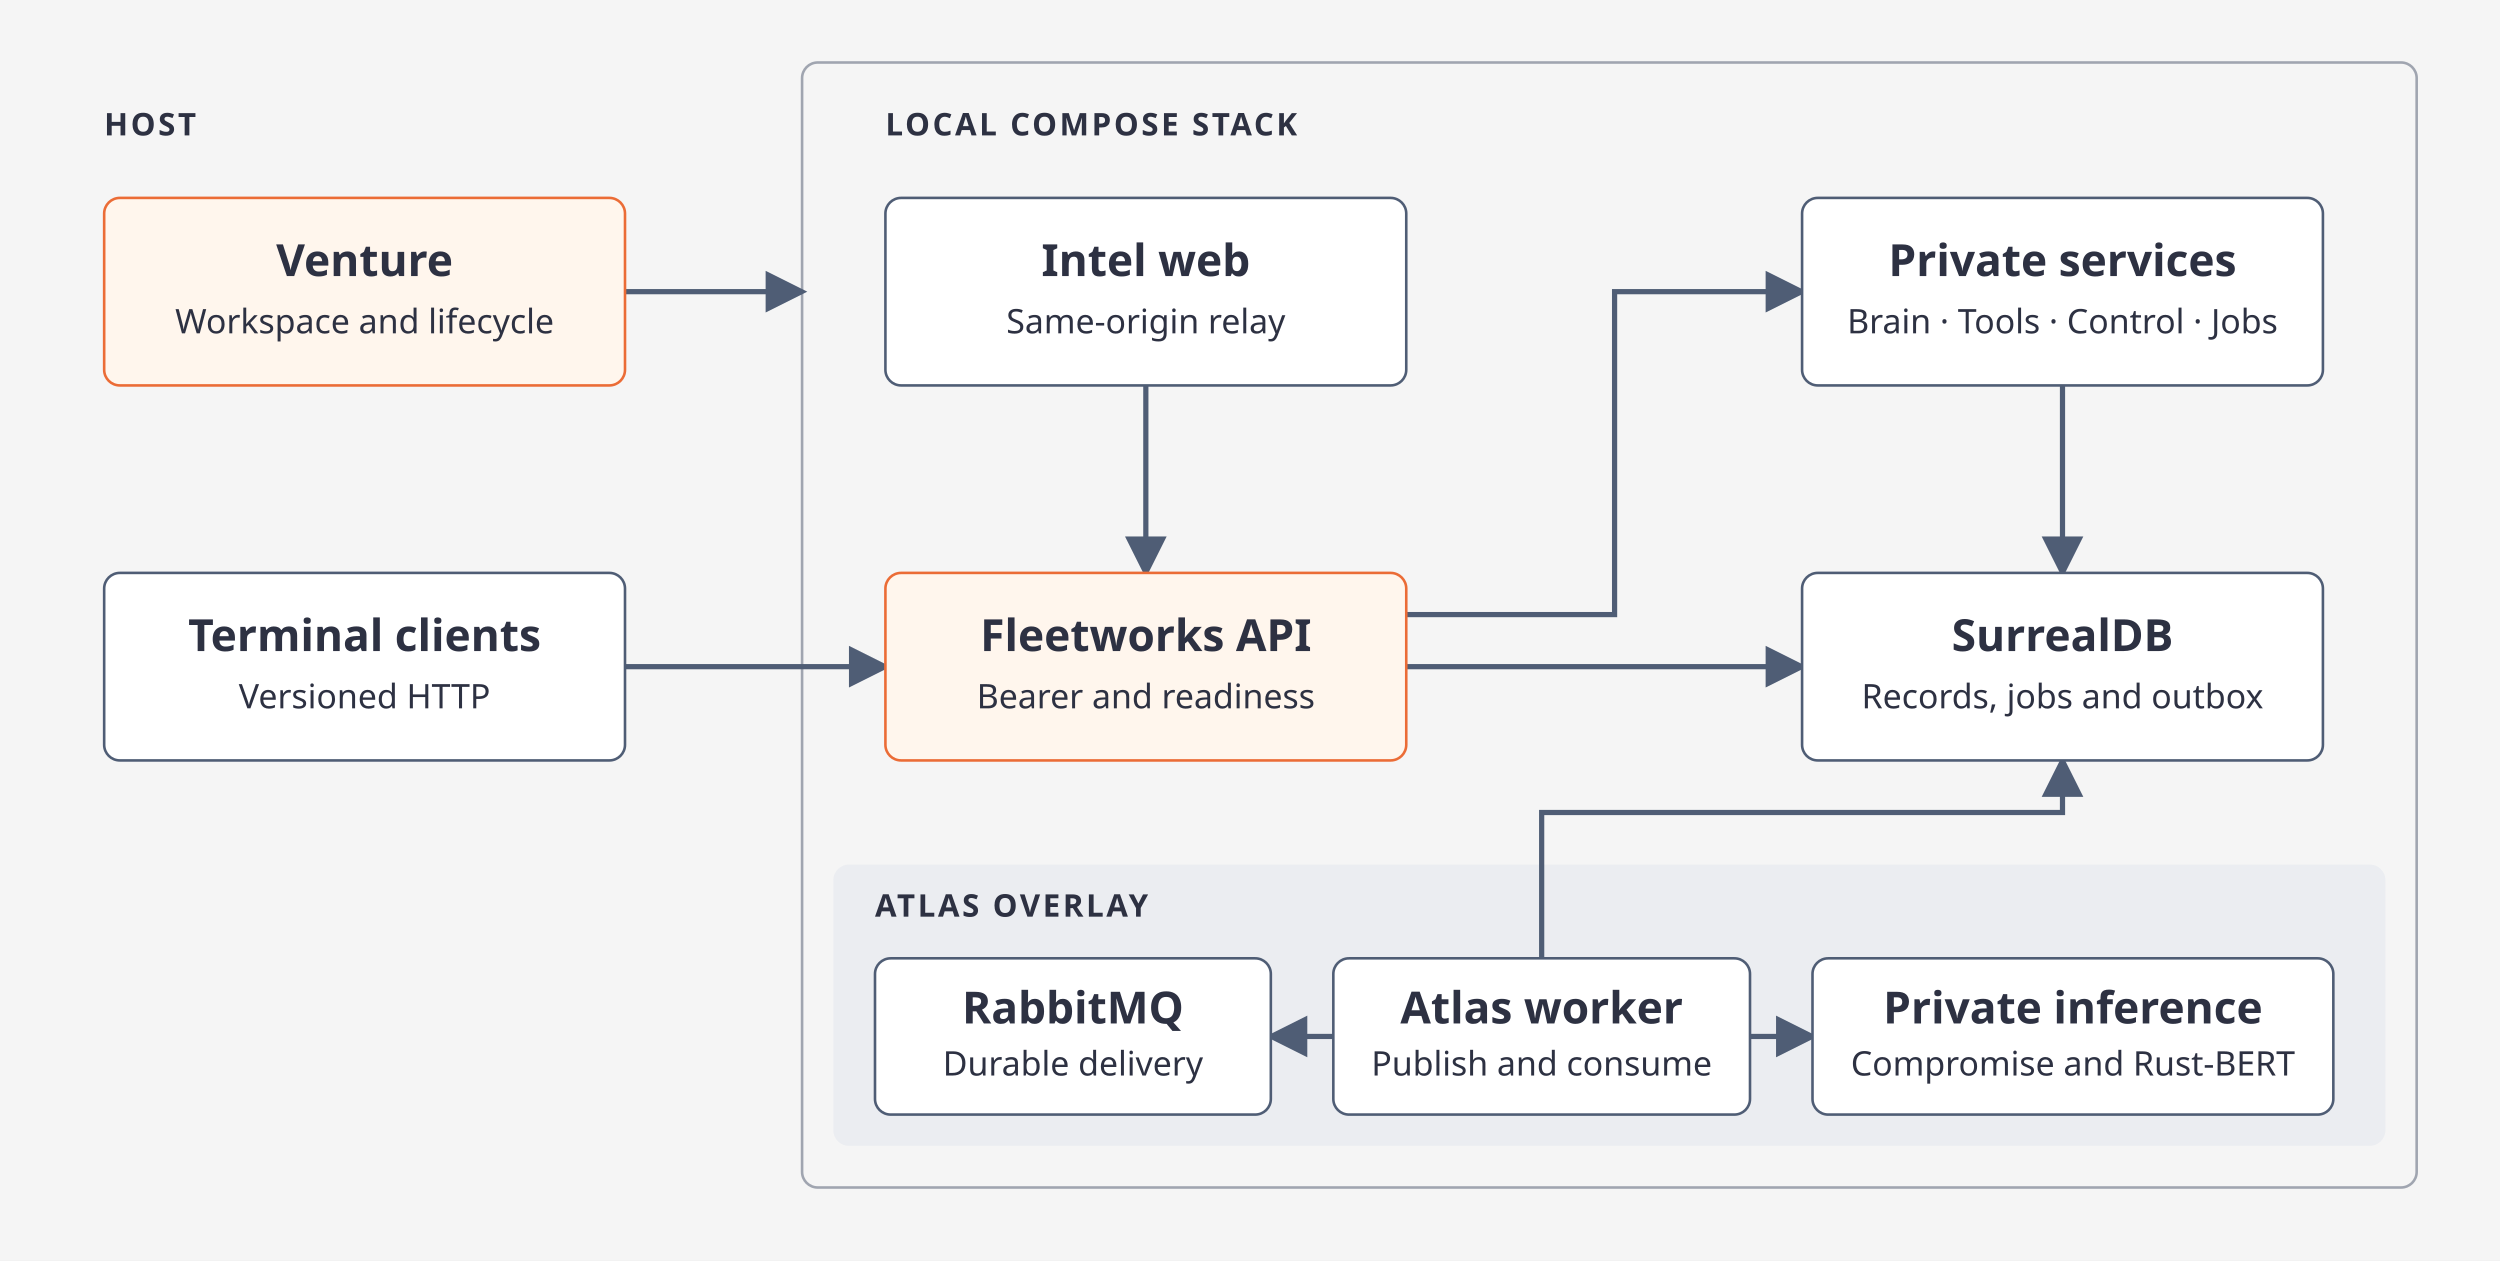
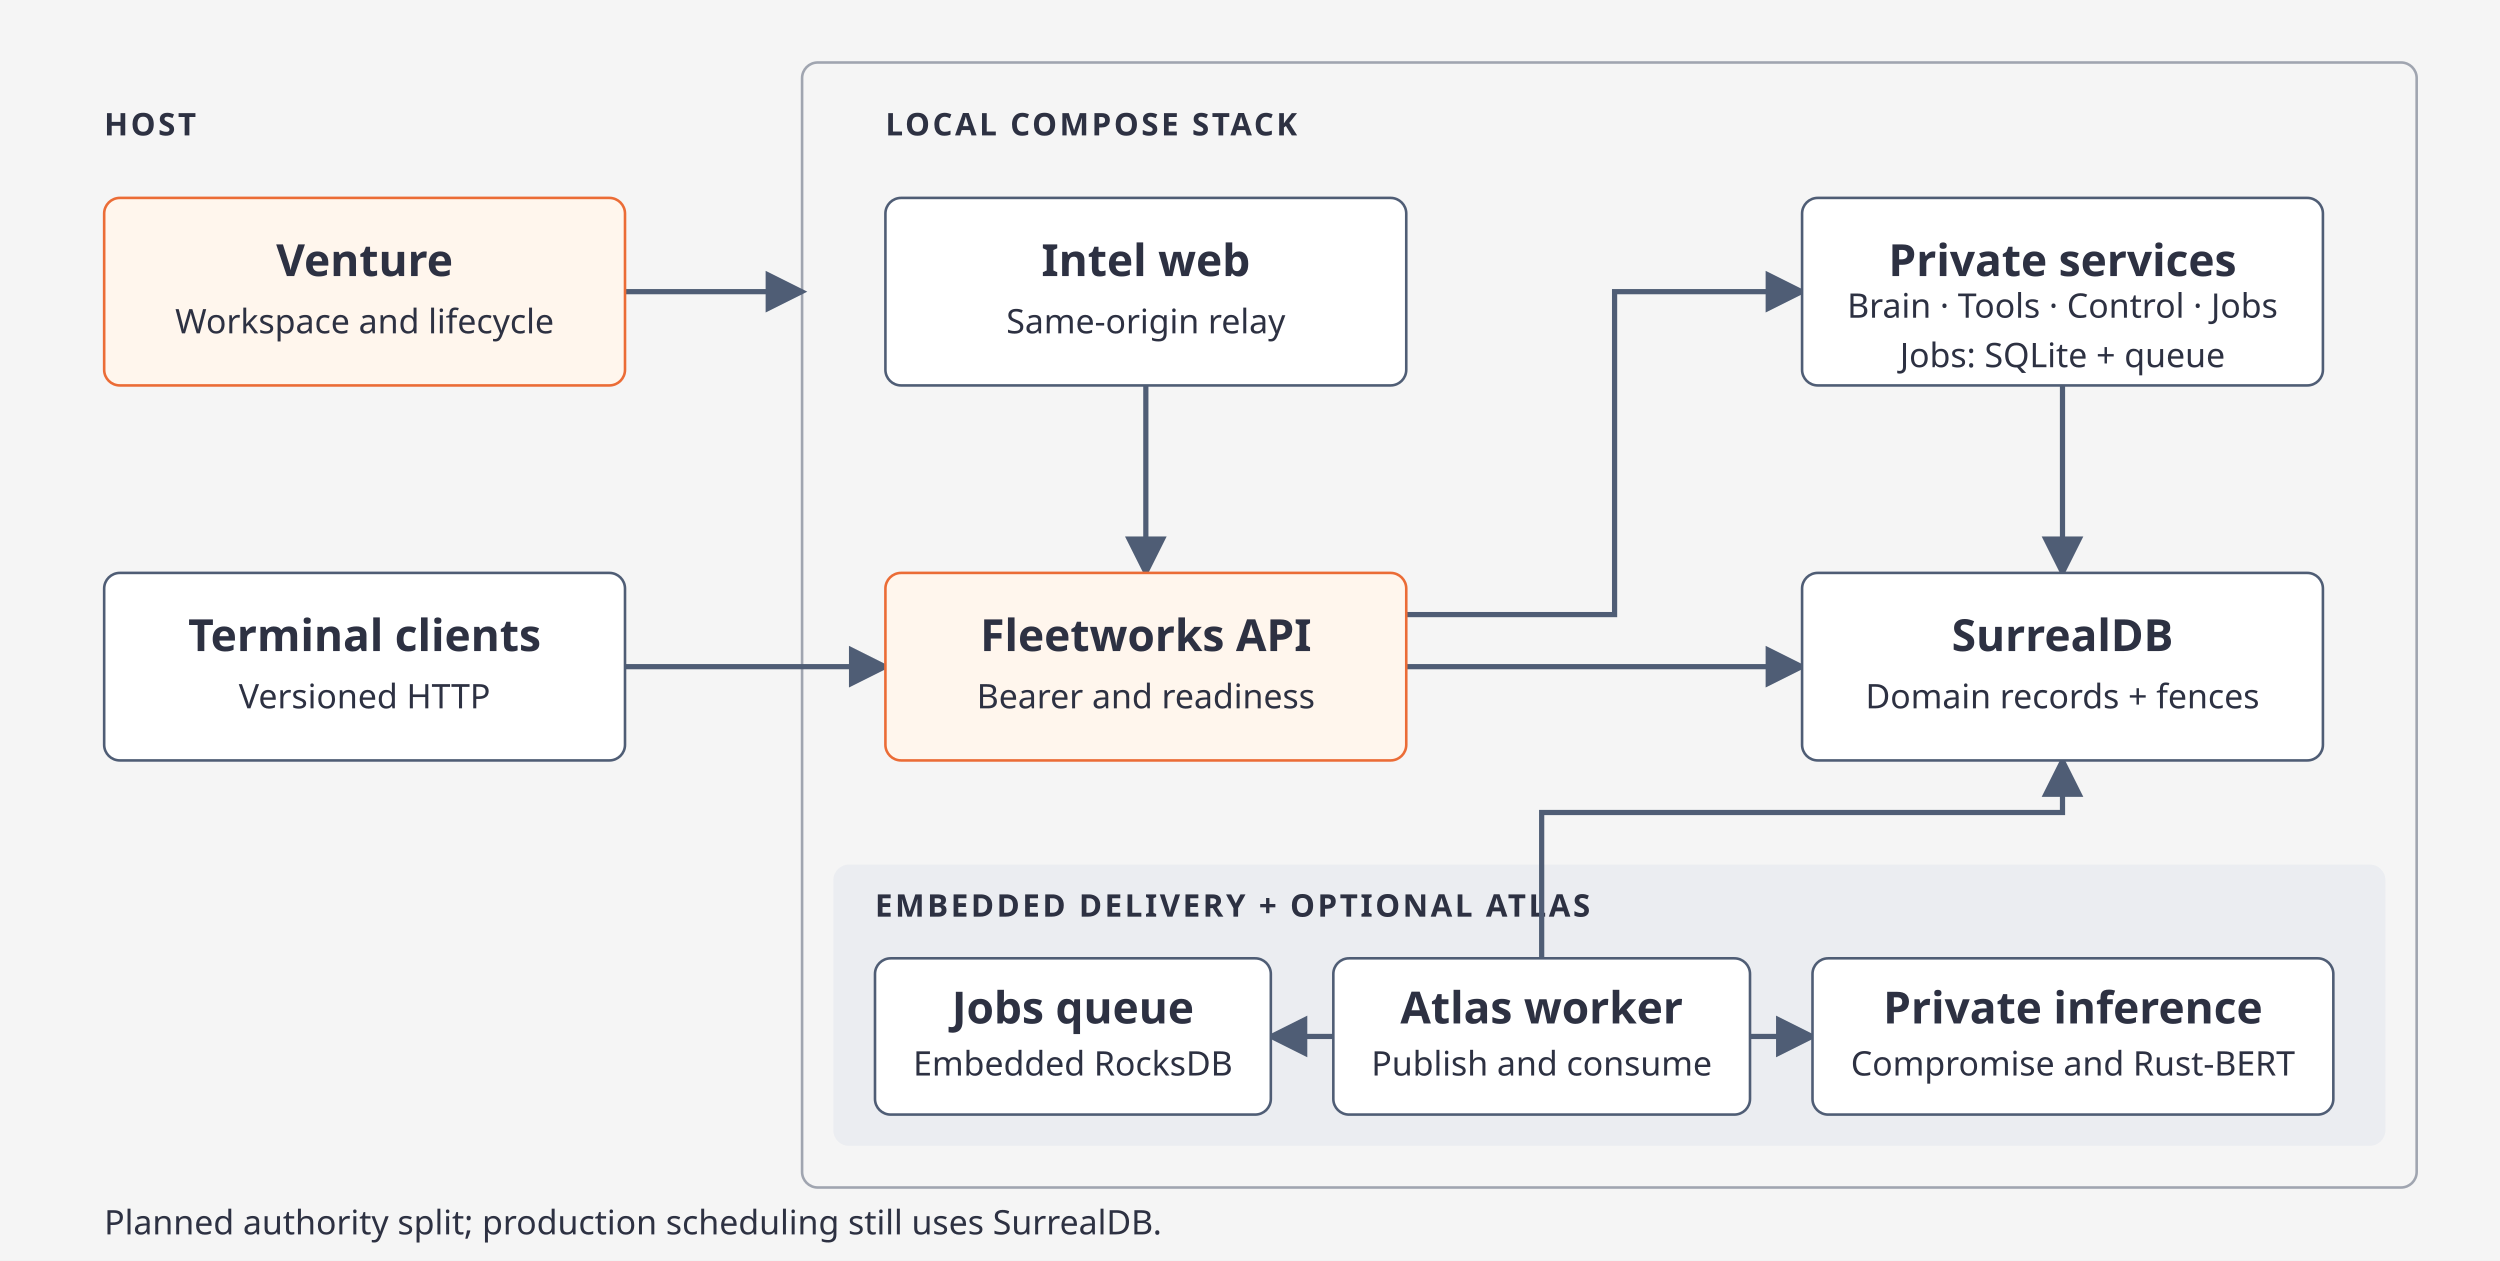
<svg xmlns="http://www.w3.org/2000/svg" viewBox="0 0 960 484" role="img" aria-labelledby="fleetworks-title fleetworks-desc">
  <defs>
    <marker id="arrow" markerWidth="8" markerHeight="8" refX="7" refY="4" orient="auto">
      <path d="M0 0L8 4L0 8Z" fill="#4f5d75" />
    </marker>
  </defs>
  <style>
  text{font-family:Geist,system-ui,sans-serif;fill:#2d3142}
  .label{font-size:17px;font-weight:600}
  .note{font-size:13px}
  .zone{font-size:12px;font-weight:600;letter-spacing:1px}
  .node{fill:white;stroke:#4f5d75}
  .accent{fill:#fff6ed;stroke:#eb6c36}
  .edge{fill:none;stroke:#4f5d75;stroke-width:2;marker-end:url(#arrow)}
</style>
  <rect width="960" height="484" fill="#f5f5f5" />
  <rect x="308" y="24" width="620" height="432" rx="6" fill="none" stroke="#a0a5b0" />
  <rect x="320" y="332" width="596" height="108" rx="6" fill="#ebedf1" />
  <text x="40" y="52" class="zone">HOST</text>
  <text x="340" y="52" class="zone">LOCAL COMPOSE STACK</text>
-   <text x="336" y="352" class="zone">ATLAS OVERLAY</text>
+   <text x="336" y="352" class="zone">EMBEDDED DELIVERY + OPTIONAL ATLAS</text>
  <path d="M240 112H308" class="edge" />
  <path d="M240 256H340" class="edge" />
  <path d="M440 148V220" class="edge" />
  <path d="M540 256H692" class="edge" />
  <path d="M540 236H620V112H692" class="edge" />
  <path d="M792 148V220" class="edge" />
  <path d="M592 368V312H792V292" class="edge" />
  <path d="M512 398H488" class="edge" />
  <path d="M672 398H696" class="edge" />
  <rect x="40" y="76" width="200" height="72" rx="6" class="accent" />
  <text x="140" y="106" text-anchor="middle" class="label">Venture</text>
  <text x="140" y="128" text-anchor="middle" class="note">Workspace and lifecycle</text>
  <rect x="40" y="220" width="200" height="72" rx="6" class="node" />
  <text x="140" y="250" text-anchor="middle" class="label">Terminal clients</text>
  <text x="140" y="272" text-anchor="middle" class="note">Versioned HTTP</text>
  <rect x="340" y="76" width="200" height="72" rx="6" class="node" />
  <text x="440" y="106" text-anchor="middle" class="label">Intel web</text>
  <text x="440" y="128" text-anchor="middle" class="note">Same-origin relay</text>
  <rect x="340" y="220" width="200" height="72" rx="6" class="accent" />
  <text x="440" y="250" text-anchor="middle" class="label">Fleetworks API</text>
  <text x="440" y="272" text-anchor="middle" class="note">Bearer and readiness</text>
  <rect x="692" y="76" width="200" height="72" rx="6" class="node" />
  <text x="792" y="106" text-anchor="middle" class="label">Private services</text>
-   <text x="792" y="128" text-anchor="middle" class="note">Brain · Tools · Control · Jobs</text>
+   <text x="792" y="122" text-anchor="middle" class="note">Brain · Tools · Control · Jobs</text>
+   <text x="792" y="141" text-anchor="middle" class="note">Jobs: SQLite + queue</text>
  <rect x="692" y="220" width="200" height="72" rx="6" class="node" />
  <text x="792" y="250" text-anchor="middle" class="label">SurrealDB</text>
-   <text x="792" y="272" text-anchor="middle" class="note">Records, jobs and outbox</text>
+   <text x="792" y="272" text-anchor="middle" class="note">Domain records + fences</text>
  <rect x="336" y="368" width="152" height="60" rx="6" class="node" />
-   <text x="412" y="393" text-anchor="middle" class="label">RabbitMQ</text>
-   <text x="412" y="413" text-anchor="middle" class="note">Durable delivery</text>
+   <text x="412" y="393" text-anchor="middle" class="label">Jobs queue</text>
+   <text x="412" y="413" text-anchor="middle" class="note">Embedded RocksDB</text>
  <rect x="512" y="368" width="160" height="60" rx="6" class="node" />
  <text x="592" y="393" text-anchor="middle" class="label">Atlas worker</text>
  <text x="592" y="413" text-anchor="middle" class="note">Publish and consume</text>
  <rect x="696" y="368" width="200" height="60" rx="6" class="node" />
  <text x="796" y="393" text-anchor="middle" class="label">Private inference</text>
  <text x="796" y="413" text-anchor="middle" class="note">Compromise and Rust-BERT</text>
+   <text x="40" y="474" class="note">Planned authority split; production scheduling still uses SurrealDB.</text>
</svg>
